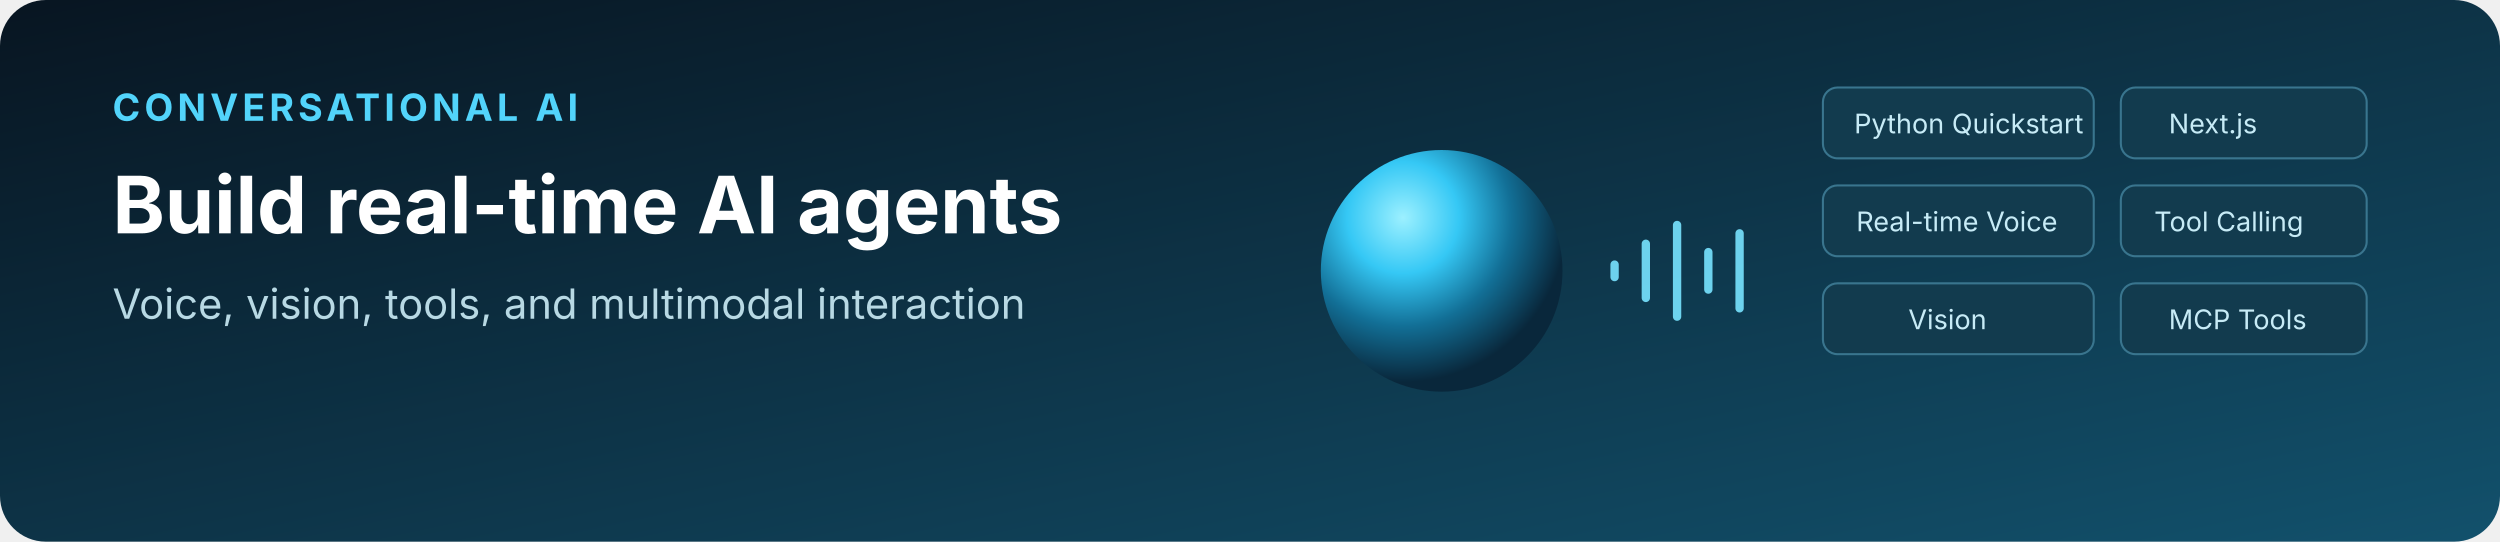
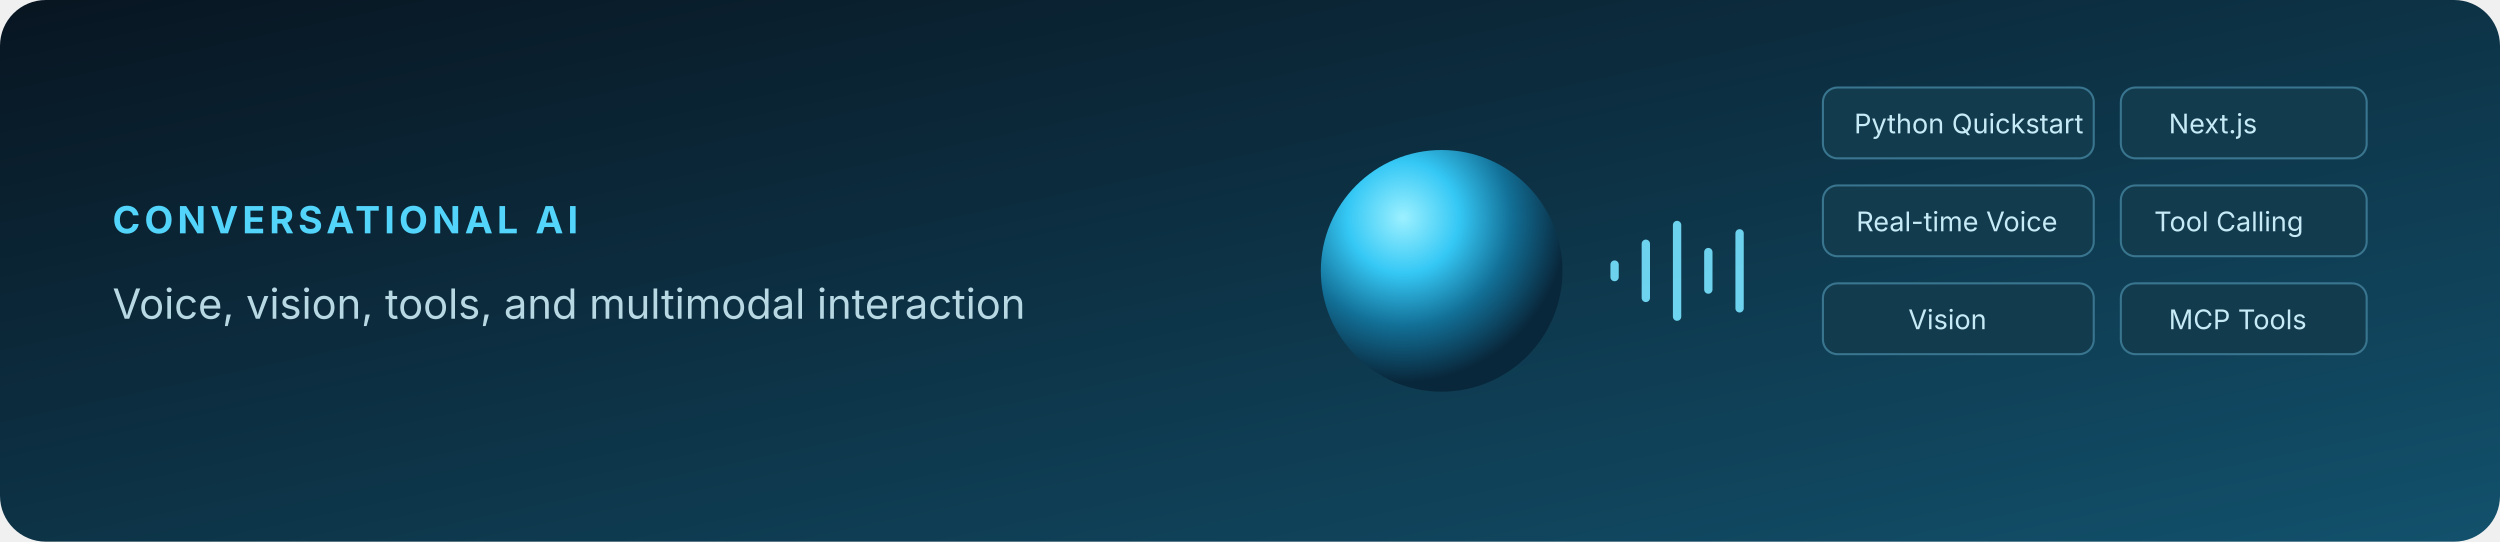
<svg xmlns="http://www.w3.org/2000/svg" width="1200" height="260" viewBox="0 0 1200 260" role="img" aria-labelledby="title description">
  <defs>
    <linearGradient id="bg" x1="0" y1="0" x2="1" y2="1">
      <stop offset="0" stop-color="#081521" />
      <stop offset="1" stop-color="#12516c" />
    </linearGradient>
    <radialGradient id="orb" cx="34%" cy="28%" r="68%">
      <stop offset="0" stop-color="#9cf0ff" />
      <stop offset="0.34" stop-color="#35c8f5" />
      <stop offset="0.66" stop-color="#126f96" />
      <stop offset="1" stop-color="#09273b" />
    </radialGradient>
  </defs>
  <rect width="1200" height="260" rx="22" fill="url(#bg)" />
-   <text x="54" y="58" fill="#52d4fb" font-family="Inter, Arial, sans-serif" font-size="18" font-weight="700" letter-spacing="2">CONVERSATIONAL AI</text>
-   <text x="54" y="112" fill="#ffffff" font-family="Inter, Arial, sans-serif" font-size="38" font-weight="750">Build real-time AI agents</text>
+   <text x="54" y="112" fill="#52d4fb" font-family="Inter, Arial, sans-serif" font-size="18" font-weight="700" letter-spacing="2">CONVERSATIONAL AI</text>
  <text x="54" y="153" fill="#b8d9e4" font-family="Inter, Arial, sans-serif" font-size="20">Voice, vision, tools, and multimodal interaction</text>
  <circle cx="692" cy="130" r="58" fill="url(#orb)" />
  <g stroke="#78e3ff" stroke-width="4" stroke-linecap="round" opacity="0.9">
    <line x1="775" y1="127" x2="775" y2="133" />
    <line x1="790" y1="117" x2="790" y2="143" />
    <line x1="805" y1="108" x2="805" y2="152" />
    <line x1="820" y1="121" x2="820" y2="139" />
    <line x1="835" y1="112" x2="835" y2="148" />
  </g>
  <g font-family="Inter, Arial, sans-serif" font-size="13" fill="#c7ebf6">
    <rect x="875" y="42" width="130" height="34" rx="7" fill="#123b4e" stroke="#39758e" />
    <text x="890" y="64">Python Quickstart</text>
    <rect x="1018" y="42" width="118" height="34" rx="7" fill="#123b4e" stroke="#39758e" />
    <text x="1041" y="64">Next.js</text>
    <rect x="875" y="89" width="130" height="34" rx="7" fill="#123b4e" stroke="#39758e" />
    <text x="891" y="111">Real-time Voice</text>
    <rect x="1018" y="89" width="118" height="34" rx="7" fill="#123b4e" stroke="#39758e" />
    <text x="1034" y="111">Tool Calling</text>
    <rect x="875" y="136" width="130" height="34" rx="7" fill="#123b4e" stroke="#39758e" />
    <text x="916" y="158">Vision</text>
    <rect x="1018" y="136" width="118" height="34" rx="7" fill="#123b4e" stroke="#39758e" />
    <text x="1041" y="158">MCP Tools</text>
  </g>
</svg>
